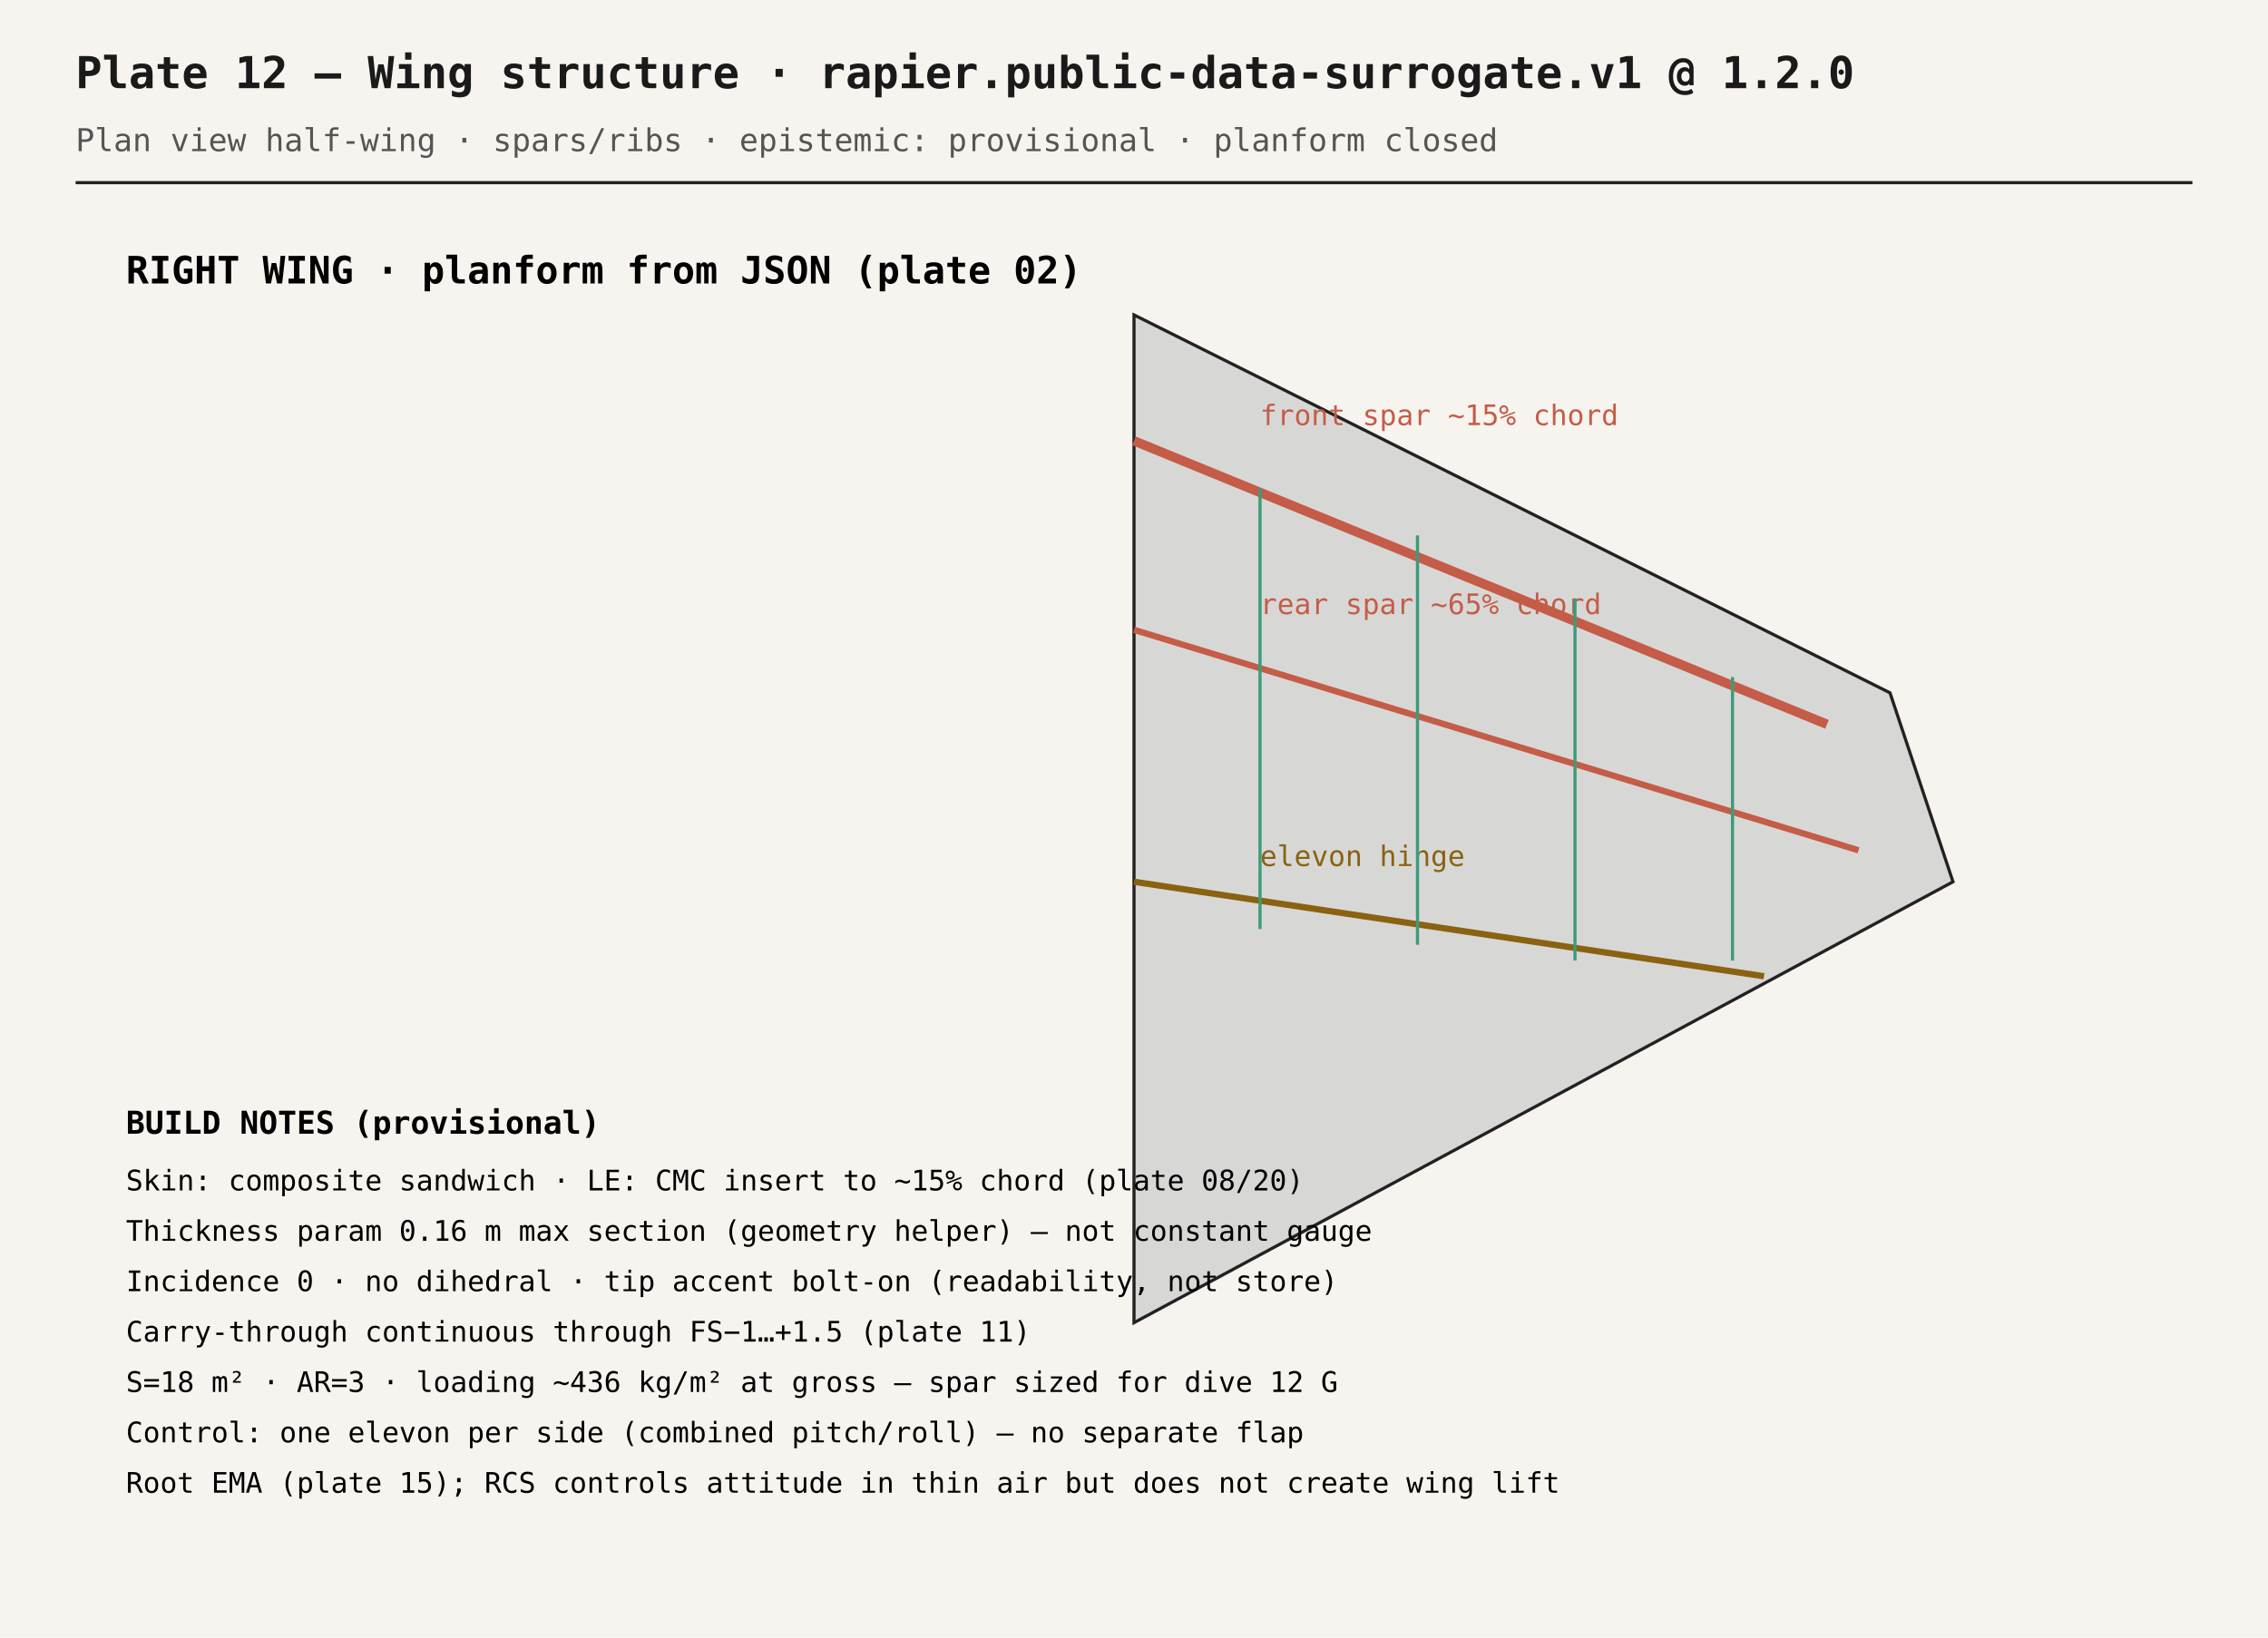
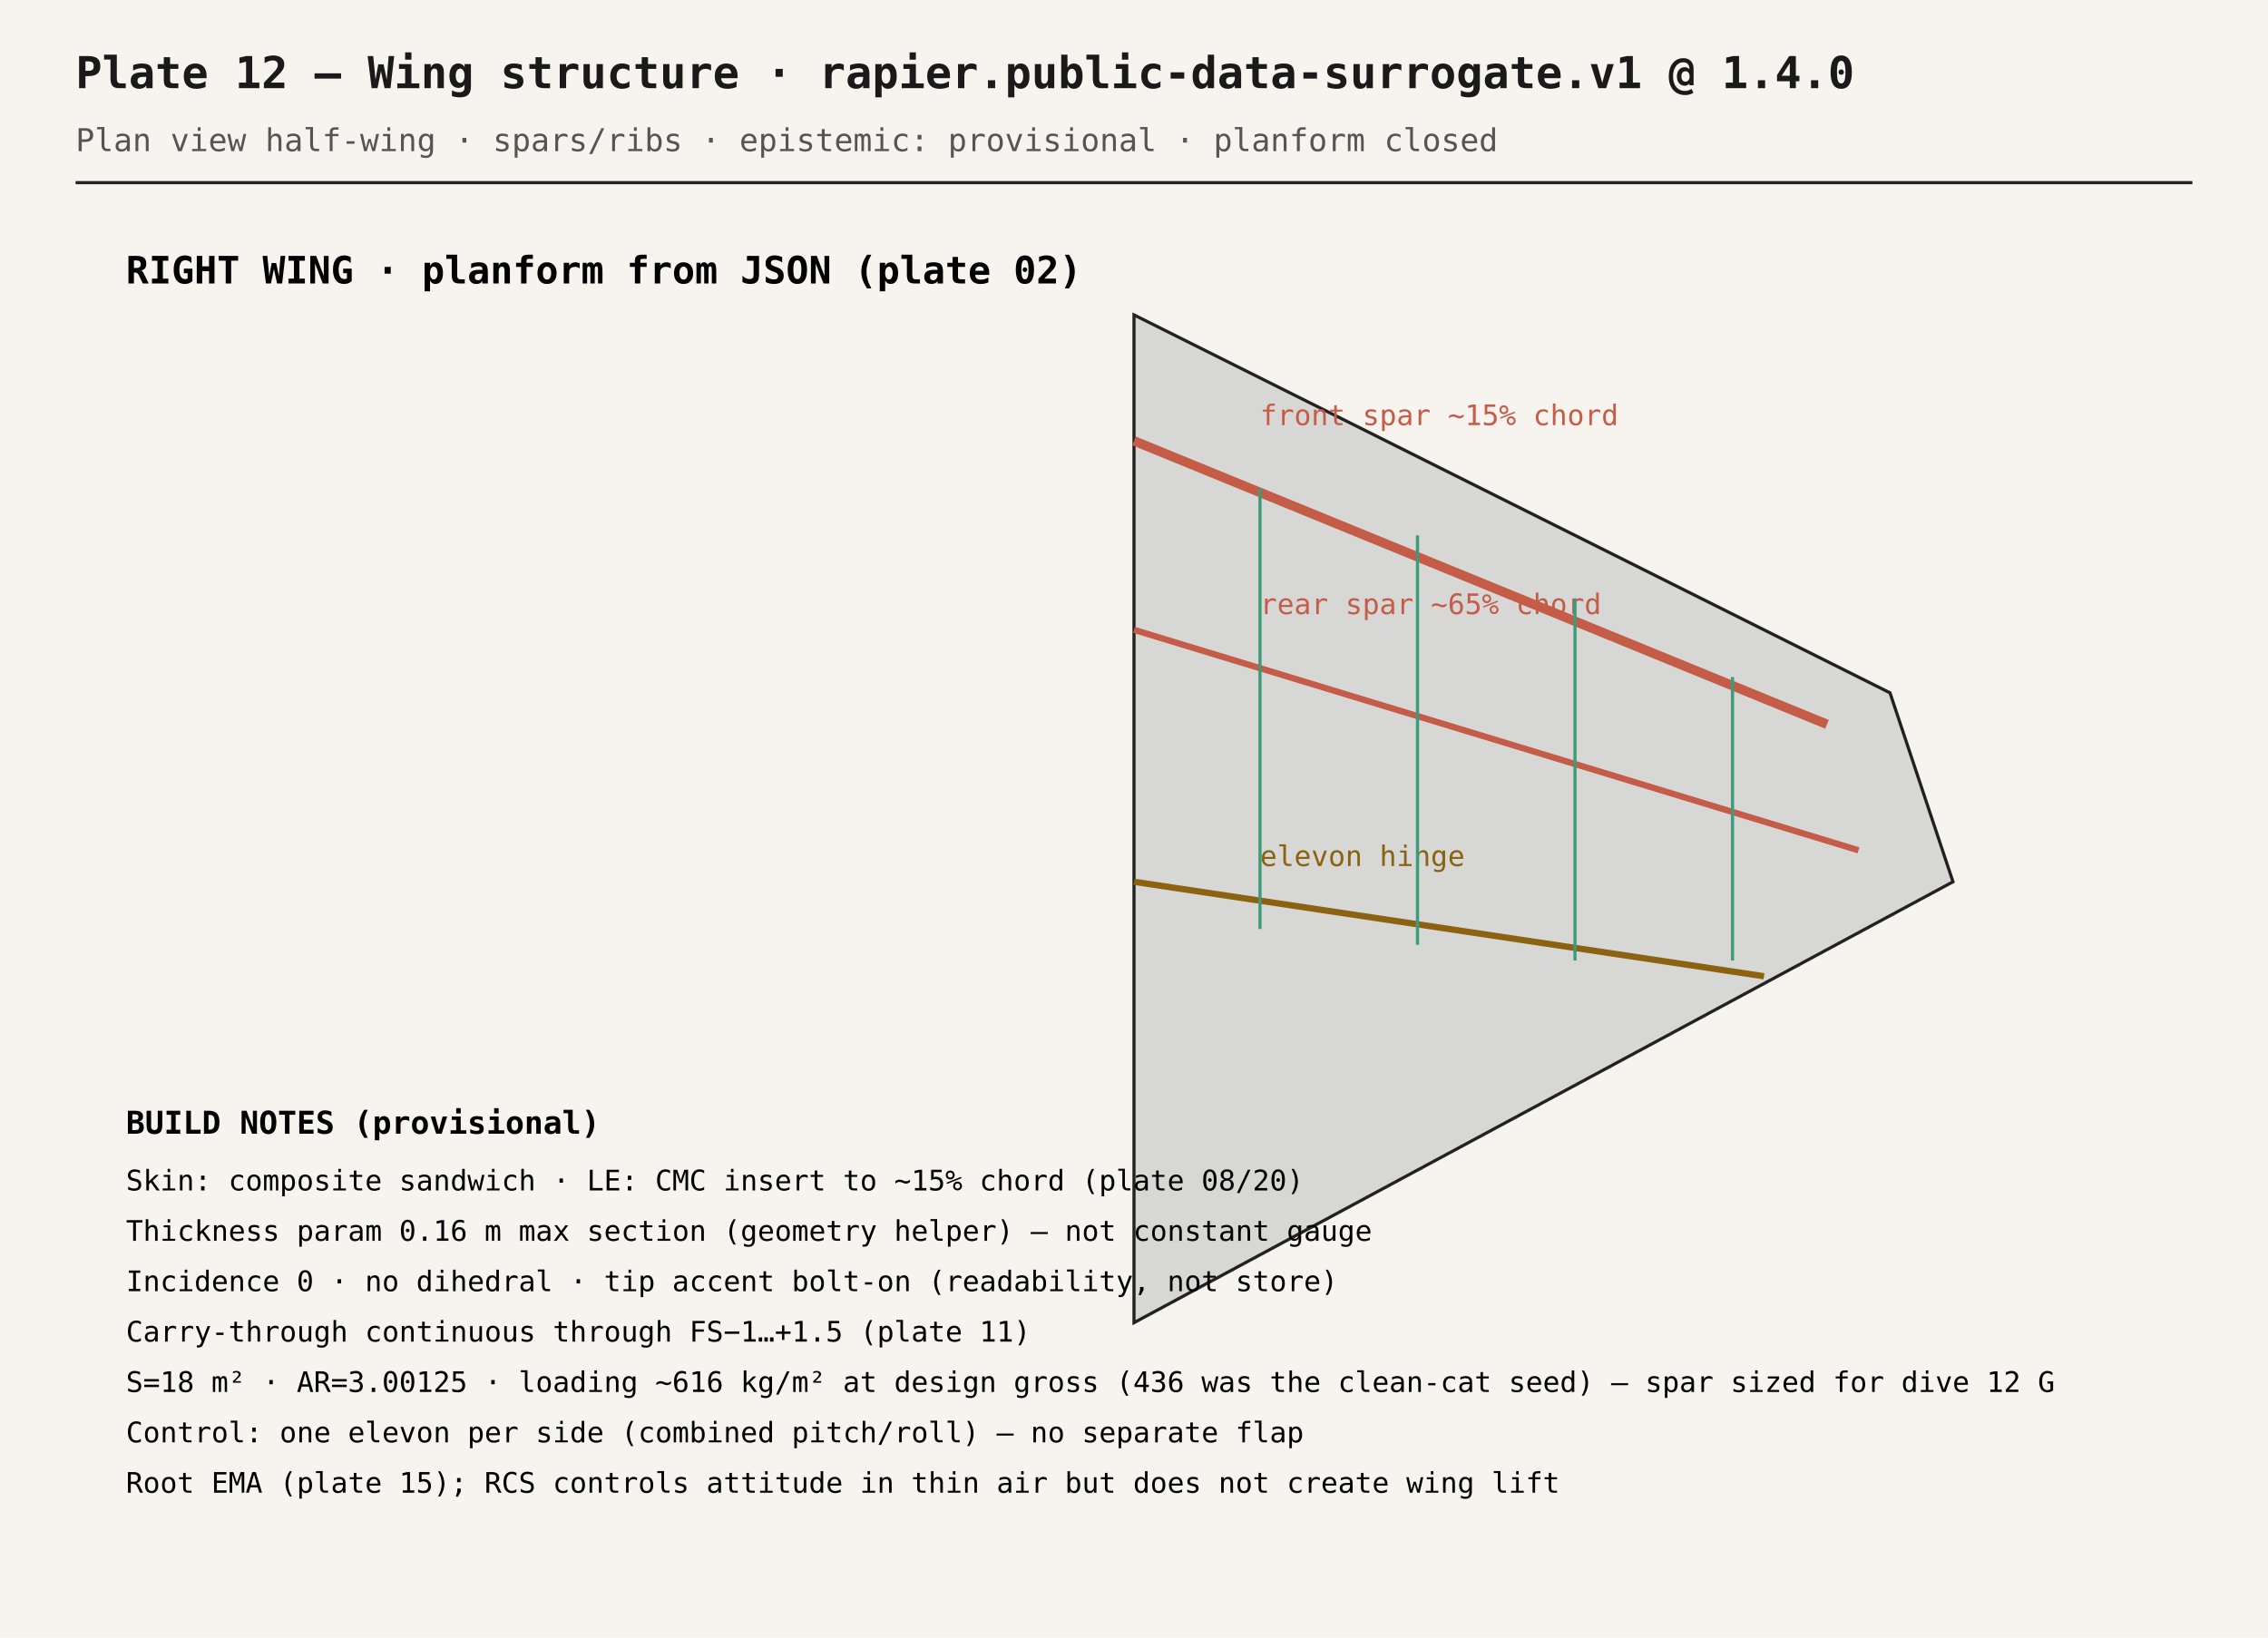
<svg xmlns="http://www.w3.org/2000/svg" viewBox="0 0 720 520" width="720" height="520" font-family="IBM Plex Mono, ui-monospace, monospace">
  <rect width="100%" height="100%" fill="#f7f4ef" />
-   <text x="24" y="28" font-size="14" font-weight="700" fill="#1a1a1a">Plate 12 — Wing structure · rapier.public-data-surrogate.v1 @ 1.2.0</text>
+   <text x="24" y="28" font-size="14" font-weight="700" fill="#1a1a1a">Plate 12 — Wing structure · rapier.public-data-surrogate.v1 @ 1.4.0</text>
  <text x="24" y="48" font-size="10" fill="#555">Plan view half-wing · spars/ribs · epistemic: provisional · planform closed</text>
  <line x1="24" y1="58" x2="696" y2="58" stroke="#222" stroke-width="1" />
  <text x="40" y="90" font-size="12" font-weight="700">RIGHT WING · planform from JSON (plate 02)</text>
  <path d="M 360,100 L 360,420 L 620,280 L 600,220 Z" fill="#596b73" fill-opacity="0.2" stroke="#222" />
  <line x1="360" y1="140" x2="580" y2="230" stroke="#c45c48" stroke-width="3" />
  <line x1="360" y1="200" x2="590" y2="270" stroke="#c45c48" stroke-width="2" />
  <line x1="360" y1="280" x2="560" y2="310" stroke="#8a6210" stroke-width="2" />
  <text x="400" y="135" font-size="9" fill="#c45c48">front spar ~15% chord</text>
  <text x="400" y="195" font-size="9" fill="#c45c48">rear spar ~65% chord</text>
  <text x="400" y="275" font-size="9" fill="#8a6210">elevon hinge</text>
  <g stroke="#3d9b7a" stroke-width="1">
    <line x1="400" y1="155" x2="400" y2="295" />
    <line x1="450" y1="170" x2="450" y2="300" />
    <line x1="500" y1="190" x2="500" y2="305" />
    <line x1="550" y1="215" x2="550" y2="305" />
  </g>
  <text x="40" y="360" font-size="10" font-weight="700">BUILD NOTES (provisional)</text>
  <text x="40" y="378" font-size="9">Skin: composite sandwich · LE: CMC insert to ~15% chord (plate 08/20)</text>
  <text x="40" y="394" font-size="9">Thickness param 0.16 m max section (geometry helper) — not constant gauge</text>
  <text x="40" y="410" font-size="9">Incidence 0 · no dihedral · tip accent bolt-on (readability, not store)</text>
  <text x="40" y="426" font-size="9">Carry-through continuous through FS−1…+1.5 (plate 11)</text>
-   <text x="40" y="442" font-size="9">S=18 m² · AR=3 · loading ~436 kg/m² at gross — spar sized for dive 12 G</text>
+   <text x="40" y="442" font-size="9">S=18 m² · AR=3.00125 · loading ~616 kg/m² at design gross (436 was the clean-cat seed) — spar sized for dive 12 G</text>
  <text x="40" y="458" font-size="9">Control: one elevon per side (combined pitch/roll) — no separate flap</text>
  <text x="40" y="474" font-size="9">Root EMA (plate 15); RCS controls attitude in thin air but does not create wing lift</text>
</svg>
